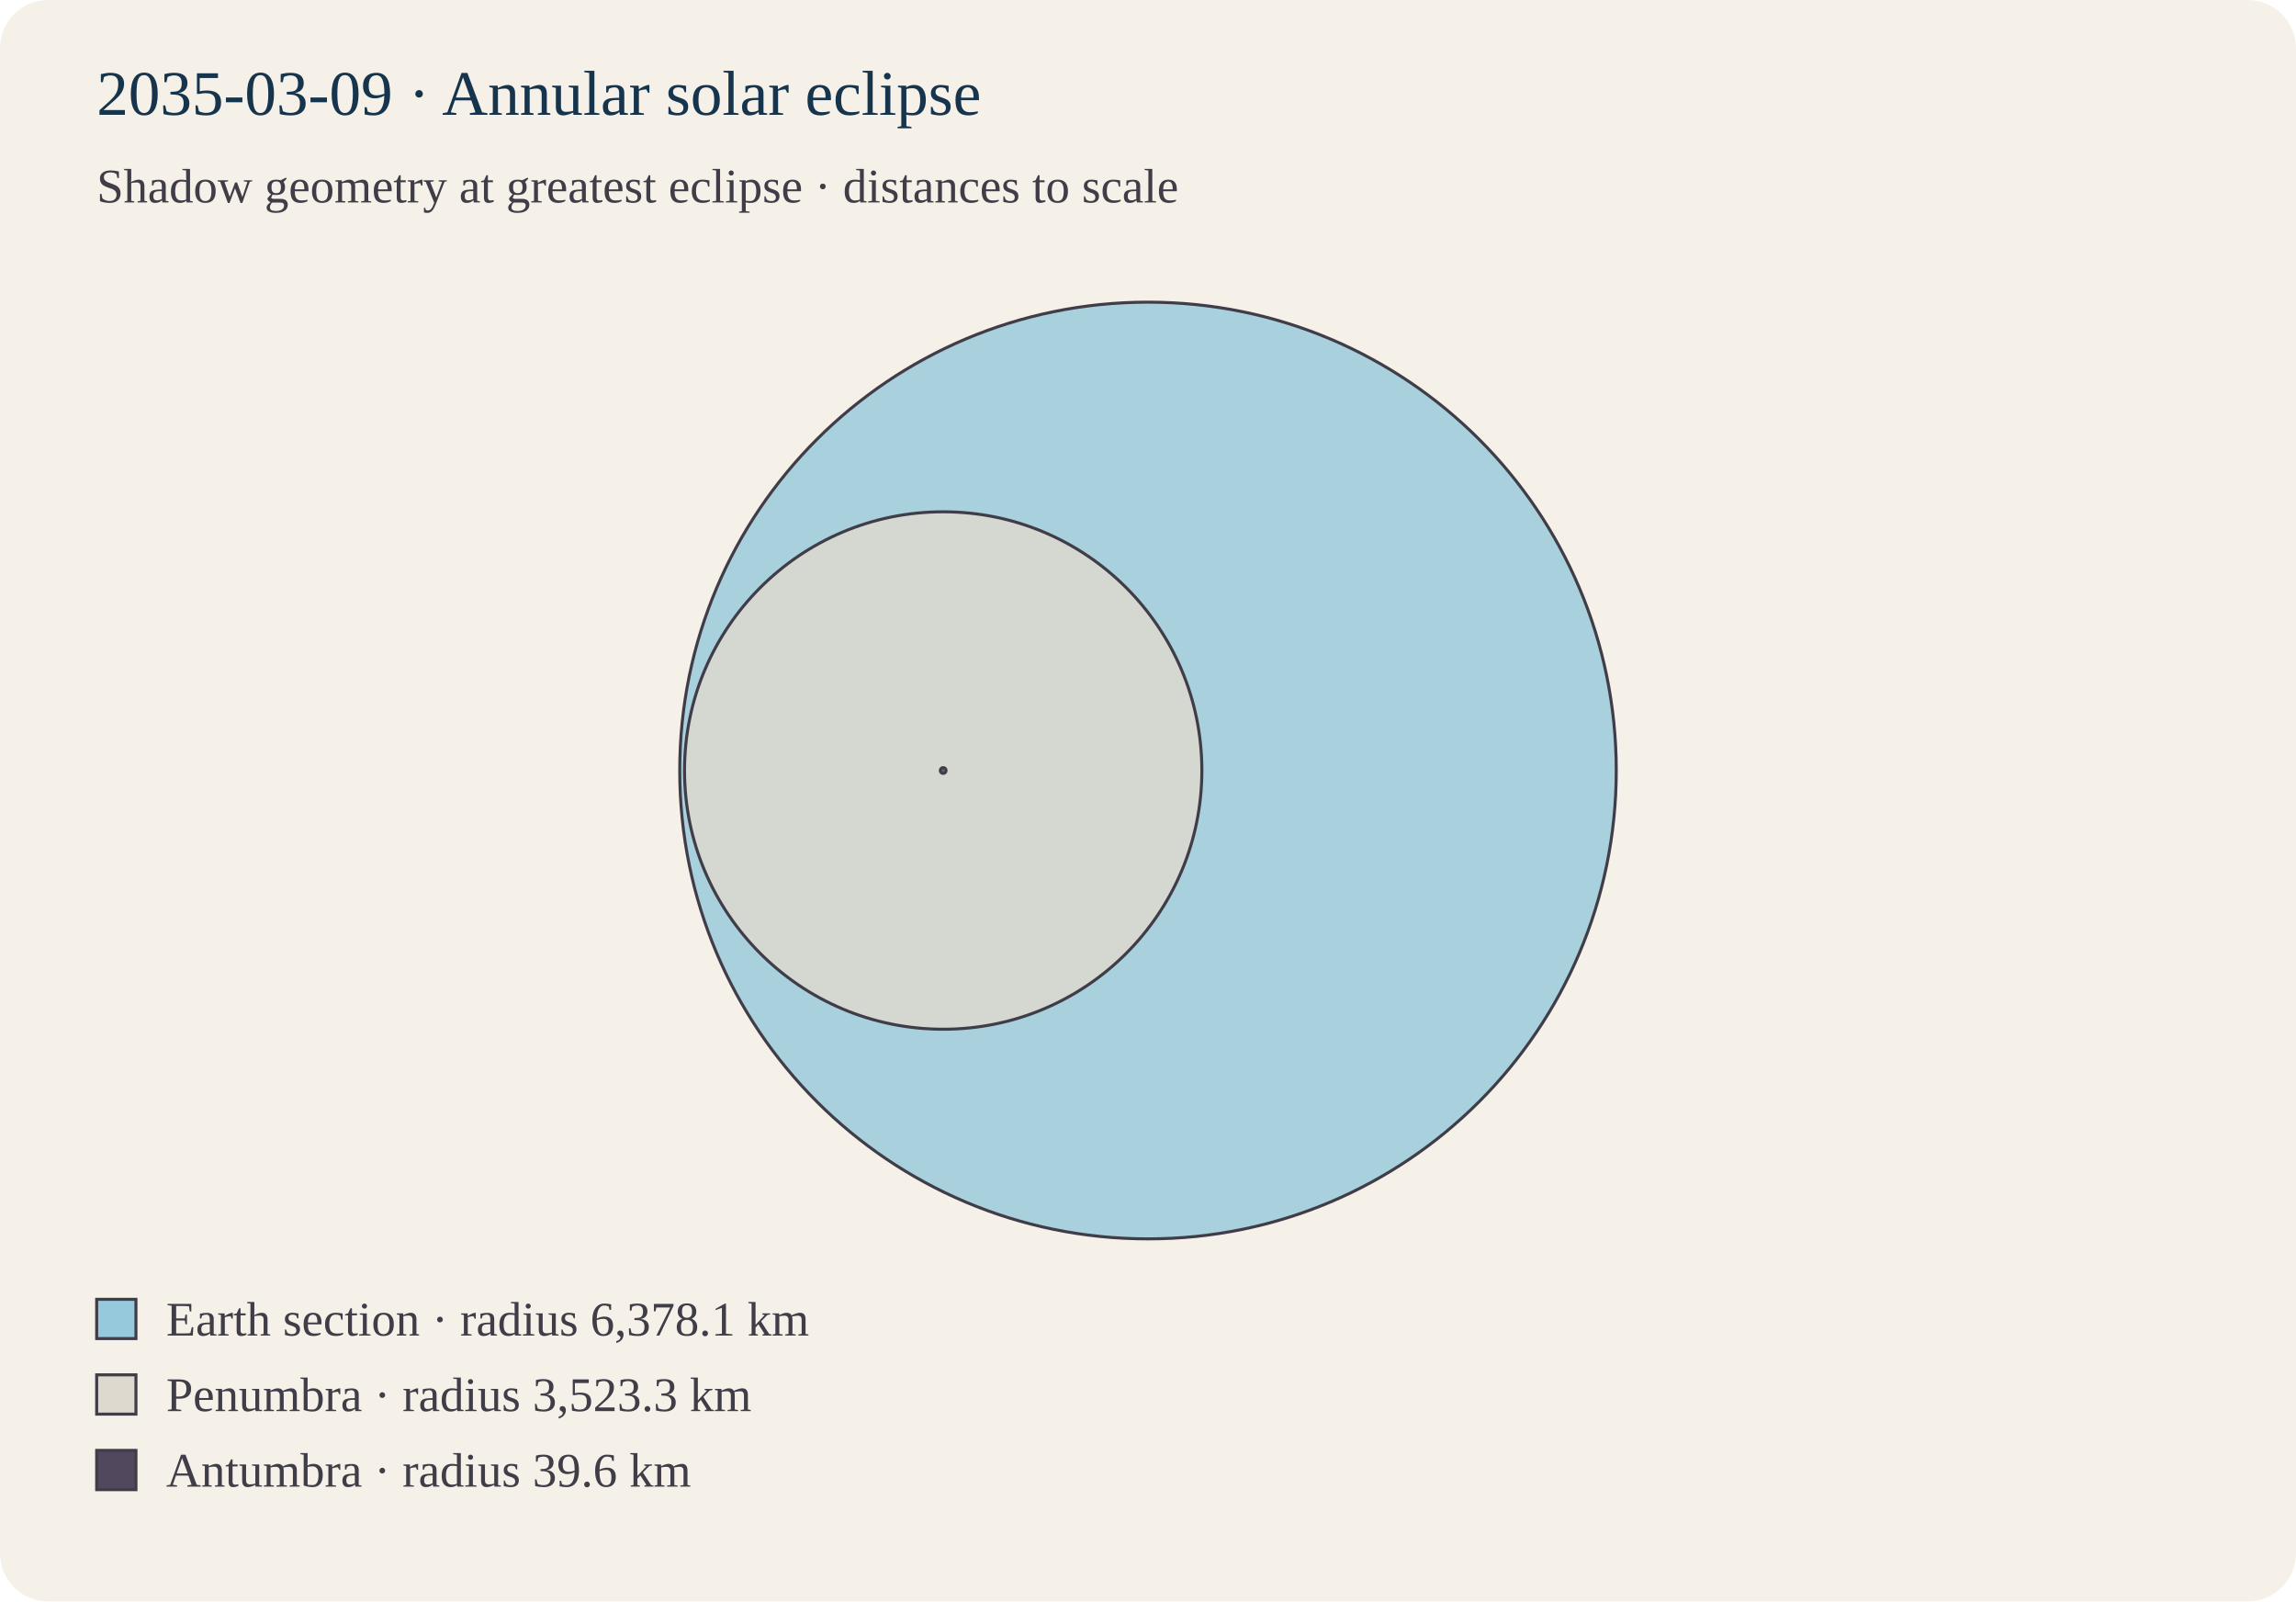
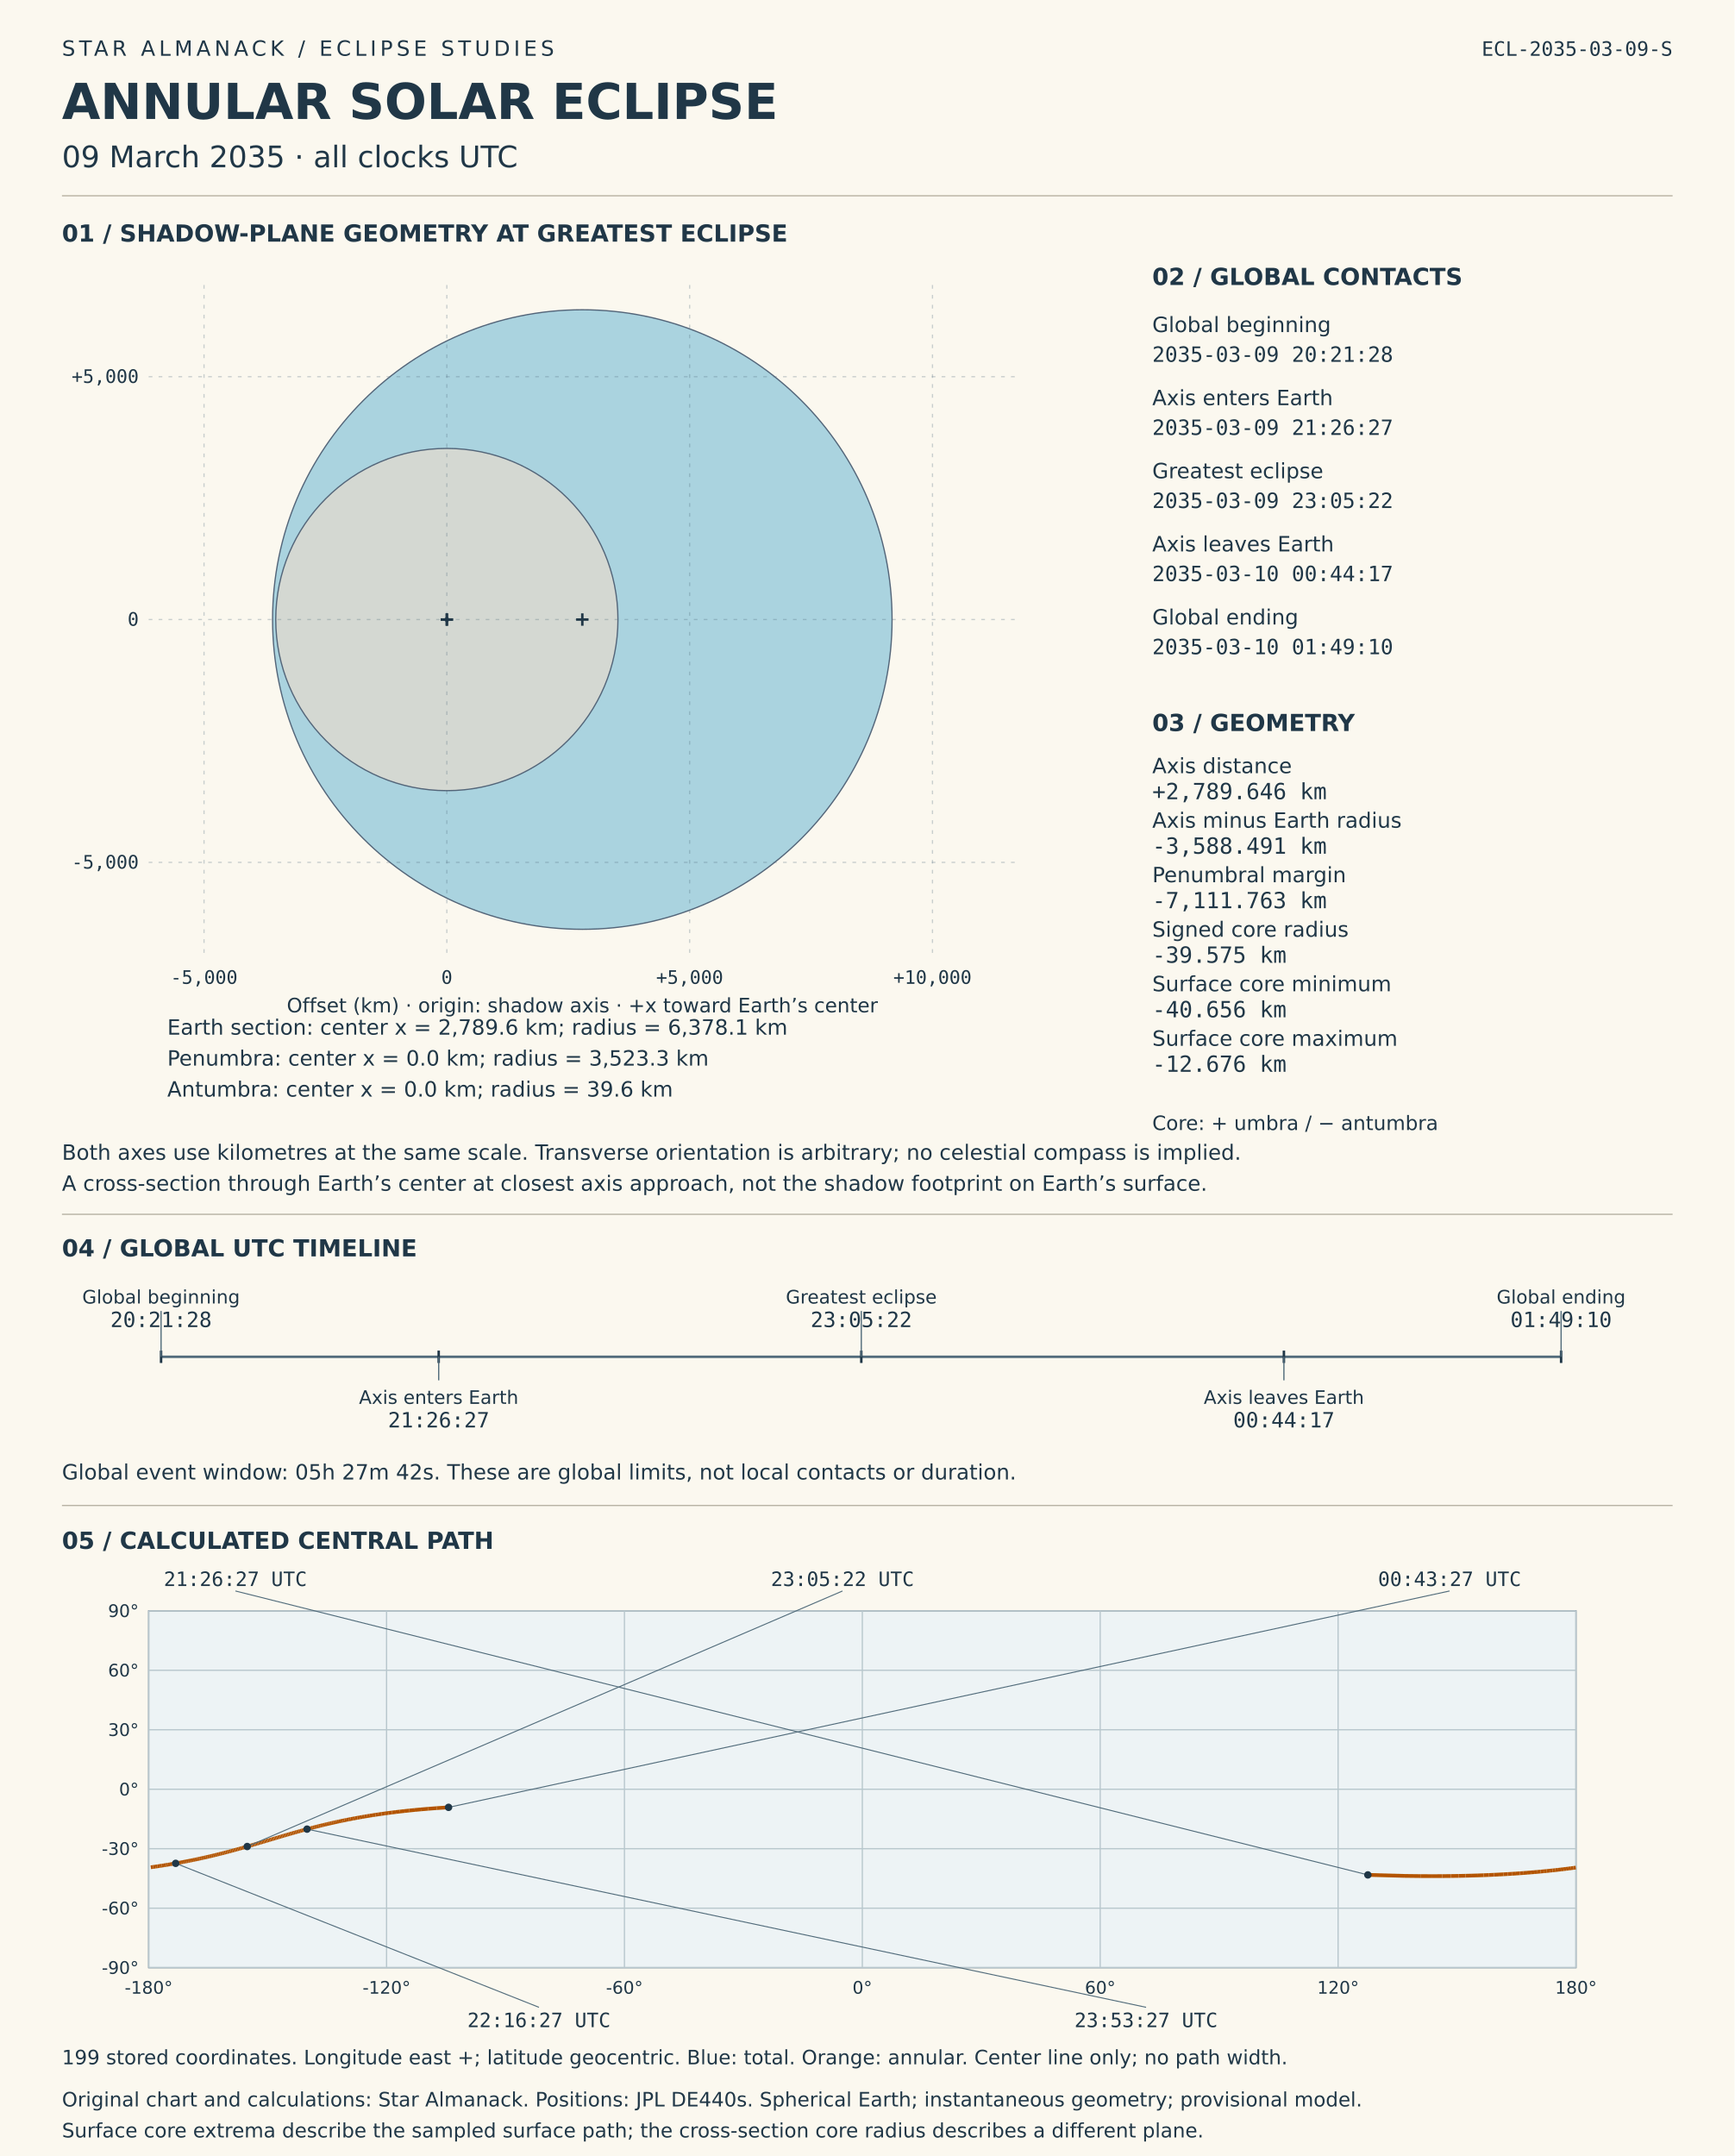
- <svg xmlns="http://www.w3.org/2000/svg" viewBox="0 0 760 530" role="img" aria-labelledby="art-title art-desc">
-   <rect width="760" height="530" rx="16" fill="#f5f1e8" />
-   <text x="32" y="38" font-size="21" fill="#17344d">2035-03-09 · Annular solar eclipse</text>
-   <text x="32" y="67" font-size="16" fill="#403d48">Shadow geometry at greatest eclipse · distances to scale</text>
-   <circle data-label="Earth section" cx="380" cy="255" r="155" fill="#96c9db" fill-opacity="0.8" stroke="#403d48" />
-   <circle data-label="Penumbra" cx="312.207" cy="255" r="85.622" fill="#ded9ce" fill-opacity="0.8" stroke="#403d48" />
-   <circle data-label="Antumbra" cx="312.207" cy="255" r="0.962" fill="#51485d" fill-opacity="0.8" stroke="#403d48" />
-   <rect x="32" y="430" width="13" height="13" fill="#96c9db" stroke="#403d48" />
-   <text x="55" y="442" font-size="16" fill="#403d48">Earth section · radius 6,378.1 km</text>
-   <rect x="32" y="455" width="13" height="13" fill="#ded9ce" stroke="#403d48" />
-   <text x="55" y="467" font-size="16" fill="#403d48">Penumbra · radius 3,523.3 km</text>
-   <rect x="32" y="480" width="13" height="13" fill="#51485d" stroke="#403d48" />
-   <text x="55" y="492" font-size="16" fill="#403d48">Antumbra · radius 39.6 km</text>
+ <svg xmlns="http://www.w3.org/2000/svg" viewBox="0 0 1400 1740" role="img" aria-labelledby="solar-title solar-desc">
+   <rect width="1400" height="1740" fill="#fbf8ef" />
+   <style>text{font-family:DejaVu Sans,sans-serif;fill:#203747}.mono{font-family:DejaVu Sans Mono,monospace;font-variant-numeric:tabular-nums}</style>
+   <text x="50" y="45" font-size="17" letter-spacing="3">STAR ALMANACK  /  ECLIPSE STUDIES</text>
+   <text x="50" y="96" font-size="40" font-weight="bold">ANNULAR SOLAR ECLIPSE</text>
+   <text x="50" y="135" font-size="24">09 March 2035  ·  all clocks UTC</text>
+   <text x="1350" y="45" font-size="16" text-anchor="end" class="mono">ECL-2035-03-09-S</text>
+   <line x1="50" y1="158" x2="1350" y2="158" stroke="#b8b3a4" />
+   <text x="50" y="195" font-size="19" font-weight="bold">01  /  SHADOW-PLANE GEOMETRY AT GREATEST ECLIPSE</text>
+   <circle data-label="Earth section" cx="470" cy="500.0" r="250" fill="#96c9db" fill-opacity=".8" stroke="#536579" />
+   <circle data-label="Penumbra" cx="360.656" cy="500.0" r="138.1" fill="#ded9ce" fill-opacity=".8" stroke="#536579" />
+   <circle data-label="Antumbra" cx="360.656" cy="500.0" r="1.551" fill="#51485d" fill-opacity=".8" stroke="#536579" />
+   <g id="shadow-coordinate-grid">
+     <line x1="164.674" y1="230" x2="164.674" y2="770" stroke="#526c7b" stroke-opacity=".3" stroke-dasharray="3 5" />
+     <text x="164.674" y="794" font-size="15" text-anchor="middle" class="mono">-5,000</text>
+     <line x1="360.656" y1="230" x2="360.656" y2="770" stroke="#526c7b" stroke-opacity=".3" stroke-dasharray="3 5" />
+     <text x="360.656" y="794" font-size="15" text-anchor="middle" class="mono">0</text>
+     <line x1="556.638" y1="230" x2="556.638" y2="770" stroke="#526c7b" stroke-opacity=".3" stroke-dasharray="3 5" />
+     <text x="556.638" y="794" font-size="15" text-anchor="middle" class="mono">+5,000</text>
+     <line x1="752.62" y1="230" x2="752.62" y2="770" stroke="#526c7b" stroke-opacity=".3" stroke-dasharray="3 5" />
+     <text x="752.62" y="794" font-size="15" text-anchor="middle" class="mono">+10,000</text>
+     <line x1="120" y1="695.982" x2="820" y2="695.982" stroke="#526c7b" stroke-opacity=".3" stroke-dasharray="3 5" />
+     <text x="112" y="700.982" font-size="15" text-anchor="end" class="mono">-5,000</text>
+     <line x1="120" y1="500.0" x2="820" y2="500.0" stroke="#526c7b" stroke-opacity=".3" stroke-dasharray="3 5" />
+     <text x="112" y="505.0" font-size="15" text-anchor="end" class="mono">0</text>
+     <line x1="120" y1="304.018" x2="820" y2="304.018" stroke="#526c7b" stroke-opacity=".3" stroke-dasharray="3 5" />
+     <text x="112" y="309.018" font-size="15" text-anchor="end" class="mono">+5,000</text>
+   </g>
+   <line x1="465.0" y1="500.0" x2="475.0" y2="500.0" stroke="#203747" stroke-width="2" />
+   <line x1="470.0" y1="495.0" x2="470.0" y2="505.0" stroke="#203747" stroke-width="2" />
+   <text x="135" y="835" font-size="17">Earth section: center x = 2,789.6 km; radius = 6,378.1 km</text>
+   <line x1="355.656" y1="500.0" x2="365.656" y2="500.0" stroke="#203747" stroke-width="2" />
+   <line x1="360.656" y1="495.0" x2="360.656" y2="505.0" stroke="#203747" stroke-width="2" />
+   <text x="135" y="860" font-size="17">Penumbra: center x = 0.0 km; radius = 3,523.3 km</text>
+   <line x1="355.656" y1="500.0" x2="365.656" y2="500.0" stroke="#203747" stroke-width="2" />
+   <line x1="360.656" y1="495.0" x2="360.656" y2="505.0" stroke="#203747" stroke-width="2" />
+   <text x="135" y="885" font-size="17">Antumbra: center x = 0.0 km; radius = 39.6 km</text>
+   <text x="470" y="817" font-size="16" text-anchor="middle">Offset (km) · origin: shadow axis · +x toward Earth’s center</text>
+   <text x="50" y="936" font-size="17">Both axes use kilometres at the same scale. Transverse orientation is arbitrary; no celestial compass is implied.</text>
+   <text x="50" y="961" font-size="17">A cross-section through Earth’s center at closest axis approach, not the shadow footprint on Earth’s surface.</text>
+   <text x="930" y="230" font-size="19" font-weight="bold">02  /  GLOBAL CONTACTS</text>
+   <text x="930" y="268" font-size="17">Global beginning</text>
+   <text x="930" y="292" font-size="17" class="mono">2035-03-09  20:21:28</text>
+   <text x="930" y="327" font-size="17">Axis enters Earth</text>
+   <text x="930" y="351" font-size="17" class="mono">2035-03-09  21:26:27</text>
+   <text x="930" y="386" font-size="17">Greatest eclipse</text>
+   <text x="930" y="410" font-size="17" class="mono">2035-03-09  23:05:22</text>
+   <text x="930" y="445" font-size="17">Axis leaves Earth</text>
+   <text x="930" y="469" font-size="17" class="mono">2035-03-10  00:44:17</text>
+   <text x="930" y="504" font-size="17">Global ending</text>
+   <text x="930" y="528" font-size="17" class="mono">2035-03-10  01:49:10</text>
+   <text x="930" y="590" font-size="19" font-weight="bold">03  /  GEOMETRY</text>
+   <text x="930" y="624" font-size="17">Axis distance</text>
+   <text x="930" y="645" font-size="18" class="mono">+2,789.646 km</text>
+   <text x="930" y="668" font-size="17">Axis minus Earth radius</text>
+   <text x="930" y="689" font-size="18" class="mono">-3,588.491 km</text>
+   <text x="930" y="712" font-size="17">Penumbral margin</text>
+   <text x="930" y="733" font-size="18" class="mono">-7,111.763 km</text>
+   <text x="930" y="756" font-size="17">Signed core radius</text>
+   <text x="930" y="777" font-size="18" class="mono">-39.575 km</text>
+   <text x="930" y="800" font-size="17">Surface core minimum</text>
+   <text x="930" y="821" font-size="18" class="mono">-40.656 km</text>
+   <text x="930" y="844" font-size="17">Surface core maximum</text>
+   <text x="930" y="865" font-size="18" class="mono">-12.676 km</text>
+   <text x="930" y="912" font-size="16">Core: + umbra / − antumbra</text>
+   <line x1="50" y1="980" x2="1350" y2="980" stroke="#b8b3a4" />
+   <text x="50" y="1014" font-size="19" font-weight="bold">04  /  GLOBAL UTC TIMELINE</text>
+   <line x1="130" y1="1095" x2="1260" y2="1095" stroke="#526c7b" stroke-width="2" />
+   <line x1="130.0" y1="1090" x2="130.0" y2="1100" stroke="#203747" stroke-width="2" />
+   <line x1="130.0" y1="1095" x2="130.0" y2="1058" stroke="#526c7b" />
+   <text x="130.0" y="1052" font-size="15" text-anchor="middle">Global beginning</text>
+   <text x="130.0" y="1071" font-size="17" text-anchor="middle" class="mono">20:21:28</text>
+   <line x1="354.08" y1="1090" x2="354.08" y2="1100" stroke="#203747" stroke-width="2" />
+   <line x1="354.08" y1="1095" x2="354.08" y2="1114" stroke="#526c7b" />
+   <text x="354.08" y="1133" font-size="15" text-anchor="middle">Axis enters Earth</text>
+   <text x="354.08" y="1152" font-size="17" text-anchor="middle" class="mono">21:26:27</text>
+   <line x1="695.172" y1="1090" x2="695.172" y2="1100" stroke="#203747" stroke-width="2" />
+   <line x1="695.172" y1="1095" x2="695.172" y2="1058" stroke="#526c7b" />
+   <text x="695.172" y="1052" font-size="15" text-anchor="middle">Greatest eclipse</text>
+   <text x="695.172" y="1071" font-size="17" text-anchor="middle" class="mono">23:05:22</text>
+   <line x1="1036.264" y1="1090" x2="1036.264" y2="1100" stroke="#203747" stroke-width="2" />
+   <line x1="1036.264" y1="1095" x2="1036.264" y2="1114" stroke="#526c7b" />
+   <text x="1036.264" y="1133" font-size="15" text-anchor="middle">Axis leaves Earth</text>
+   <text x="1036.264" y="1152" font-size="17" text-anchor="middle" class="mono">00:44:17</text>
+   <line x1="1260.0" y1="1090" x2="1260.0" y2="1100" stroke="#203747" stroke-width="2" />
+   <line x1="1260.0" y1="1095" x2="1260.0" y2="1058" stroke="#526c7b" />
+   <text x="1260.0" y="1052" font-size="15" text-anchor="middle">Global ending</text>
+   <text x="1260.0" y="1071" font-size="17" text-anchor="middle" class="mono">01:49:10</text>
+   <text x="50" y="1194" font-size="17">Global event window: 05h 27m 42s. These are global limits, not local contacts or duration.</text>
+   <line x1="50" y1="1215" x2="1350" y2="1215" stroke="#b8b3a4" />
+   <text x="50" y="1250" font-size="19" font-weight="bold">05  /  CALCULATED CENTRAL PATH</text>
+   <g id="timed-central-path">
+     <rect x="120" y="1300" width="1152" height="288" fill="#edf3f5" stroke="#708090" />
+     <line x1="120.0" y1="1300" x2="120.0" y2="1588" stroke="#b8c7cd" />
+     <text x="120.0" y="1609" font-size="14" text-anchor="middle">-180°</text>
+     <line x1="312.0" y1="1300" x2="312.0" y2="1588" stroke="#b8c7cd" />
+     <text x="312.0" y="1609" font-size="14" text-anchor="middle">-120°</text>
+     <line x1="504.0" y1="1300" x2="504.0" y2="1588" stroke="#b8c7cd" />
+     <text x="504.0" y="1609" font-size="14" text-anchor="middle">-60°</text>
+     <line x1="696.0" y1="1300" x2="696.0" y2="1588" stroke="#b8c7cd" />
+     <text x="696.0" y="1609" font-size="14" text-anchor="middle">0°</text>
+     <line x1="888.0" y1="1300" x2="888.0" y2="1588" stroke="#b8c7cd" />
+     <text x="888.0" y="1609" font-size="14" text-anchor="middle">60°</text>
+     <line x1="1080.0" y1="1300" x2="1080.0" y2="1588" stroke="#b8c7cd" />
+     <text x="1080.0" y="1609" font-size="14" text-anchor="middle">120°</text>
+     <line x1="1272.0" y1="1300" x2="1272.0" y2="1588" stroke="#b8c7cd" />
+     <text x="1272.0" y="1609" font-size="14" text-anchor="middle">180°</text>
+     <line x1="120" y1="1588.0" x2="1272" y2="1588.0" stroke="#b8c7cd" />
+     <text x="112" y="1593.0" font-size="14" text-anchor="end">-90°</text>
+     <line x1="120" y1="1540.0" x2="1272" y2="1540.0" stroke="#b8c7cd" />
+     <text x="112" y="1545.0" font-size="14" text-anchor="end">-60°</text>
+     <line x1="120" y1="1492.0" x2="1272" y2="1492.0" stroke="#b8c7cd" />
+     <text x="112" y="1497.0" font-size="14" text-anchor="end">-30°</text>
+     <line x1="120" y1="1444.0" x2="1272" y2="1444.0" stroke="#b8c7cd" />
+     <text x="112" y="1449.0" font-size="14" text-anchor="end">0°</text>
+     <line x1="120" y1="1396.0" x2="1272" y2="1396.0" stroke="#b8c7cd" />
+     <text x="112" y="1401.0" font-size="14" text-anchor="end">30°</text>
+     <line x1="120" y1="1348.0" x2="1272" y2="1348.0" stroke="#b8c7cd" />
+     <text x="112" y="1353.0" font-size="14" text-anchor="end">60°</text>
+     <line x1="120" y1="1300.0" x2="1272" y2="1300.0" stroke="#b8c7cd" />
+     <text x="112" y="1305.0" font-size="14" text-anchor="end">90°</text>
+     <line x1="1104.028" y1="1513.143" x2="1133.772" y2="1513.943" stroke="#b35400" stroke-width="3" />
+     <line x1="1133.772" y1="1513.943" x2="1146.448" y2="1514.096" stroke="#b35400" stroke-width="3" />
+     <line x1="1146.448" y1="1514.096" x2="1156.035" y2="1514.131" stroke="#b35400" stroke-width="3" />
+     <line x1="1156.035" y1="1514.131" x2="1164.016" y2="1514.104" stroke="#b35400" stroke-width="3" />
+     <line x1="1164.016" y1="1514.104" x2="1170.968" y2="1514.037" stroke="#b35400" stroke-width="3" />
+     <line x1="1170.968" y1="1514.037" x2="1177.185" y2="1513.942" stroke="#b35400" stroke-width="3" />
+     <line x1="1177.185" y1="1513.942" x2="1182.845" y2="1513.825" stroke="#b35400" stroke-width="3" />
+     <line x1="1182.845" y1="1513.825" x2="1188.062" y2="1513.69" stroke="#b35400" stroke-width="3" />
+     <line x1="1188.062" y1="1513.69" x2="1192.916" y2="1513.542" stroke="#b35400" stroke-width="3" />
+     <line x1="1192.916" y1="1513.542" x2="1197.465" y2="1513.381" stroke="#b35400" stroke-width="3" />
+     <line x1="1197.465" y1="1513.381" x2="1201.753" y2="1513.211" stroke="#b35400" stroke-width="3" />
+     <line x1="1201.753" y1="1513.211" x2="1205.816" y2="1513.032" stroke="#b35400" stroke-width="3" />
+     <line x1="1205.816" y1="1513.032" x2="1209.679" y2="1512.845" stroke="#b35400" stroke-width="3" />
+     <line x1="1209.679" y1="1512.845" x2="1213.365" y2="1512.651" stroke="#b35400" stroke-width="3" />
+     <line x1="1213.365" y1="1512.651" x2="1216.893" y2="1512.452" stroke="#b35400" stroke-width="3" />
+     <line x1="1216.893" y1="1512.452" x2="1220.278" y2="1512.247" stroke="#b35400" stroke-width="3" />
+     <line x1="1220.278" y1="1512.247" x2="1223.533" y2="1512.037" stroke="#b35400" stroke-width="3" />
+     <line x1="1223.533" y1="1512.037" x2="1226.669" y2="1511.823" stroke="#b35400" stroke-width="3" />
+     <line x1="1226.669" y1="1511.823" x2="1229.695" y2="1511.604" stroke="#b35400" stroke-width="3" />
+     <line x1="1229.695" y1="1511.604" x2="1232.621" y2="1511.382" stroke="#b35400" stroke-width="3" />
+     <line x1="1232.621" y1="1511.382" x2="1235.453" y2="1511.157" stroke="#b35400" stroke-width="3" />
+     <line x1="1235.453" y1="1511.157" x2="1238.199" y2="1510.928" stroke="#b35400" stroke-width="3" />
+     <line x1="1238.199" y1="1510.928" x2="1240.863" y2="1510.697" stroke="#b35400" stroke-width="3" />
+     <line x1="1240.863" y1="1510.697" x2="1243.452" y2="1510.463" stroke="#b35400" stroke-width="3" />
+     <line x1="1243.452" y1="1510.463" x2="1245.969" y2="1510.226" stroke="#b35400" stroke-width="3" />
+     <line x1="1245.969" y1="1510.226" x2="1248.419" y2="1509.987" stroke="#b35400" stroke-width="3" />
+     <line x1="1248.419" y1="1509.987" x2="1250.806" y2="1509.746" stroke="#b35400" stroke-width="3" />
+     <line x1="1250.806" y1="1509.746" x2="1253.133" y2="1509.503" stroke="#b35400" stroke-width="3" />
+     <line x1="1253.133" y1="1509.503" x2="1255.404" y2="1509.257" stroke="#b35400" stroke-width="3" />
+     <line x1="1255.404" y1="1509.257" x2="1257.622" y2="1509.011" stroke="#b35400" stroke-width="3" />
+     <line x1="1257.622" y1="1509.011" x2="1259.788" y2="1508.762" stroke="#b35400" stroke-width="3" />
+     <line x1="1259.788" y1="1508.762" x2="1261.907" y2="1508.512" stroke="#b35400" stroke-width="3" />
+     <line x1="1261.907" y1="1508.512" x2="1263.979" y2="1508.26" stroke="#b35400" stroke-width="3" />
+     <line x1="1263.979" y1="1508.26" x2="1266.008" y2="1508.007" stroke="#b35400" stroke-width="3" />
+     <line x1="1266.008" y1="1508.007" x2="1267.994" y2="1507.752" stroke="#b35400" stroke-width="3" />
+     <line x1="1267.994" y1="1507.752" x2="1269.941" y2="1507.497" stroke="#b35400" stroke-width="3" />
+     <line x1="1269.941" y1="1507.497" x2="1271.849" y2="1507.24" stroke="#b35400" stroke-width="3" />
+     <line x1="121.72" y1="1506.982" x2="123.557" y2="1506.722" stroke="#b35400" stroke-width="3" />
+     <line x1="123.557" y1="1506.722" x2="125.359" y2="1506.462" stroke="#b35400" stroke-width="3" />
+     <line x1="125.359" y1="1506.462" x2="127.13" y2="1506.201" stroke="#b35400" stroke-width="3" />
+     <line x1="127.13" y1="1506.201" x2="128.869" y2="1505.939" stroke="#b35400" stroke-width="3" />
+     <line x1="128.869" y1="1505.939" x2="130.578" y2="1505.676" stroke="#b35400" stroke-width="3" />
+     <line x1="130.578" y1="1505.676" x2="132.259" y2="1505.412" stroke="#b35400" stroke-width="3" />
+     <line x1="132.259" y1="1505.412" x2="133.912" y2="1505.148" stroke="#b35400" stroke-width="3" />
+     <line x1="133.912" y1="1505.148" x2="135.538" y2="1504.882" stroke="#b35400" stroke-width="3" />
+     <line x1="135.538" y1="1504.882" x2="137.138" y2="1504.616" stroke="#b35400" stroke-width="3" />
+     <line x1="137.138" y1="1504.616" x2="138.714" y2="1504.349" stroke="#b35400" stroke-width="3" />
+     <line x1="138.714" y1="1504.349" x2="140.266" y2="1504.082" stroke="#b35400" stroke-width="3" />
+     <line x1="140.266" y1="1504.082" x2="141.794" y2="1503.814" stroke="#b35400" stroke-width="3" />
+     <line x1="141.794" y1="1503.814" x2="143.301" y2="1503.545" stroke="#b35400" stroke-width="3" />
+     <line x1="143.301" y1="1503.545" x2="144.786" y2="1503.276" stroke="#b35400" stroke-width="3" />
+     <line x1="144.786" y1="1503.276" x2="146.25" y2="1503.006" stroke="#b35400" stroke-width="3" />
+     <line x1="146.25" y1="1503.006" x2="147.694" y2="1502.736" stroke="#b35400" stroke-width="3" />
+     <line x1="147.694" y1="1502.736" x2="149.118" y2="1502.465" stroke="#b35400" stroke-width="3" />
+     <line x1="149.118" y1="1502.465" x2="150.524" y2="1502.193" stroke="#b35400" stroke-width="3" />
+     <line x1="150.524" y1="1502.193" x2="151.912" y2="1501.921" stroke="#b35400" stroke-width="3" />
+     <line x1="151.912" y1="1501.921" x2="153.282" y2="1501.649" stroke="#b35400" stroke-width="3" />
+     <line x1="153.282" y1="1501.649" x2="154.635" y2="1501.376" stroke="#b35400" stroke-width="3" />
+     <line x1="154.635" y1="1501.376" x2="155.972" y2="1501.103" stroke="#b35400" stroke-width="3" />
+     <line x1="155.972" y1="1501.103" x2="157.293" y2="1500.829" stroke="#b35400" stroke-width="3" />
+     <line x1="157.293" y1="1500.829" x2="158.598" y2="1500.555" stroke="#b35400" stroke-width="3" />
+     <line x1="158.598" y1="1500.555" x2="159.889" y2="1500.28" stroke="#b35400" stroke-width="3" />
+     <line x1="159.889" y1="1500.28" x2="161.165" y2="1500.006" stroke="#b35400" stroke-width="3" />
+     <line x1="161.165" y1="1500.006" x2="162.427" y2="1499.73" stroke="#b35400" stroke-width="3" />
+     <line x1="162.427" y1="1499.73" x2="163.676" y2="1499.455" stroke="#b35400" stroke-width="3" />
+     <line x1="163.676" y1="1499.455" x2="164.911" y2="1499.179" stroke="#b35400" stroke-width="3" />
+     <line x1="164.911" y1="1499.179" x2="166.134" y2="1498.902" stroke="#b35400" stroke-width="3" />
+     <line x1="166.134" y1="1498.902" x2="167.345" y2="1498.626" stroke="#b35400" stroke-width="3" />
+     <line x1="167.345" y1="1498.626" x2="168.543" y2="1498.349" stroke="#b35400" stroke-width="3" />
+     <line x1="168.543" y1="1498.349" x2="169.731" y2="1498.072" stroke="#b35400" stroke-width="3" />
+     <line x1="169.731" y1="1498.072" x2="170.907" y2="1497.794" stroke="#b35400" stroke-width="3" />
+     <line x1="170.907" y1="1497.794" x2="172.072" y2="1497.516" stroke="#b35400" stroke-width="3" />
+     <line x1="172.072" y1="1497.516" x2="173.227" y2="1497.238" stroke="#b35400" stroke-width="3" />
+     <line x1="173.227" y1="1497.238" x2="174.372" y2="1496.96" stroke="#b35400" stroke-width="3" />
+     <line x1="174.372" y1="1496.96" x2="175.508" y2="1496.681" stroke="#b35400" stroke-width="3" />
+     <line x1="175.508" y1="1496.681" x2="176.634" y2="1496.402" stroke="#b35400" stroke-width="3" />
+     <line x1="176.634" y1="1496.402" x2="177.751" y2="1496.123" stroke="#b35400" stroke-width="3" />
+     <line x1="177.751" y1="1496.123" x2="178.859" y2="1495.844" stroke="#b35400" stroke-width="3" />
+     <line x1="178.859" y1="1495.844" x2="179.959" y2="1495.564" stroke="#b35400" stroke-width="3" />
+     <line x1="179.959" y1="1495.564" x2="181.05" y2="1495.284" stroke="#b35400" stroke-width="3" />
+     <line x1="181.05" y1="1495.284" x2="182.134" y2="1495.004" stroke="#b35400" stroke-width="3" />
+     <line x1="182.134" y1="1495.004" x2="183.21" y2="1494.723" stroke="#b35400" stroke-width="3" />
+     <line x1="183.21" y1="1494.723" x2="184.279" y2="1494.443" stroke="#b35400" stroke-width="3" />
+     <line x1="184.279" y1="1494.443" x2="185.341" y2="1494.162" stroke="#b35400" stroke-width="3" />
+     <line x1="185.341" y1="1494.162" x2="186.397" y2="1493.881" stroke="#b35400" stroke-width="3" />
+     <line x1="186.397" y1="1493.881" x2="187.445" y2="1493.599" stroke="#b35400" stroke-width="3" />
+     <line x1="187.445" y1="1493.599" x2="188.488" y2="1493.318" stroke="#b35400" stroke-width="3" />
+     <line x1="188.488" y1="1493.318" x2="189.525" y2="1493.036" stroke="#b35400" stroke-width="3" />
+     <line x1="189.525" y1="1493.036" x2="190.556" y2="1492.754" stroke="#b35400" stroke-width="3" />
+     <line x1="190.556" y1="1492.754" x2="191.582" y2="1492.471" stroke="#b35400" stroke-width="3" />
+     <line x1="191.582" y1="1492.471" x2="192.602" y2="1492.189" stroke="#b35400" stroke-width="3" />
+     <line x1="192.602" y1="1492.189" x2="193.618" y2="1491.906" stroke="#b35400" stroke-width="3" />
+     <line x1="193.618" y1="1491.906" x2="194.629" y2="1491.623" stroke="#b35400" stroke-width="3" />
+     <line x1="194.629" y1="1491.623" x2="195.636" y2="1491.34" stroke="#b35400" stroke-width="3" />
+     <line x1="195.636" y1="1491.34" x2="196.638" y2="1491.056" stroke="#b35400" stroke-width="3" />
+     <line x1="196.638" y1="1491.056" x2="197.637" y2="1490.772" stroke="#b35400" stroke-width="3" />
+     <line x1="197.637" y1="1490.772" x2="198.632" y2="1490.488" stroke="#b35400" stroke-width="3" />
+     <line x1="198.632" y1="1490.488" x2="199.54" y2="1490.228" stroke="#b35400" stroke-width="3" />
+     <line x1="199.54" y1="1490.228" x2="199.623" y2="1490.204" stroke="#b35400" stroke-width="3" />
+     <line x1="199.623" y1="1490.204" x2="200.611" y2="1489.92" stroke="#b35400" stroke-width="3" />
+     <line x1="200.611" y1="1489.92" x2="201.596" y2="1489.635" stroke="#b35400" stroke-width="3" />
+     <line x1="201.596" y1="1489.635" x2="202.578" y2="1489.35" stroke="#b35400" stroke-width="3" />
+     <line x1="202.578" y1="1489.35" x2="203.558" y2="1489.065" stroke="#b35400" stroke-width="3" />
+     <line x1="203.558" y1="1489.065" x2="204.535" y2="1488.78" stroke="#b35400" stroke-width="3" />
+     <line x1="204.535" y1="1488.78" x2="205.511" y2="1488.494" stroke="#b35400" stroke-width="3" />
+     <line x1="205.511" y1="1488.494" x2="206.484" y2="1488.208" stroke="#b35400" stroke-width="3" />
+     <line x1="206.484" y1="1488.208" x2="207.456" y2="1487.922" stroke="#b35400" stroke-width="3" />
+     <line x1="207.456" y1="1487.922" x2="208.426" y2="1487.636" stroke="#b35400" stroke-width="3" />
+     <line x1="208.426" y1="1487.636" x2="209.396" y2="1487.349" stroke="#b35400" stroke-width="3" />
+     <line x1="209.396" y1="1487.349" x2="210.364" y2="1487.062" stroke="#b35400" stroke-width="3" />
+     <line x1="210.364" y1="1487.062" x2="211.331" y2="1486.775" stroke="#b35400" stroke-width="3" />
+     <line x1="211.331" y1="1486.775" x2="212.298" y2="1486.488" stroke="#b35400" stroke-width="3" />
+     <line x1="212.298" y1="1486.488" x2="213.265" y2="1486.2" stroke="#b35400" stroke-width="3" />
+     <line x1="213.265" y1="1486.2" x2="214.232" y2="1485.912" stroke="#b35400" stroke-width="3" />
+     <line x1="214.232" y1="1485.912" x2="215.199" y2="1485.624" stroke="#b35400" stroke-width="3" />
+     <line x1="215.199" y1="1485.624" x2="216.166" y2="1485.336" stroke="#b35400" stroke-width="3" />
+     <line x1="216.166" y1="1485.336" x2="217.134" y2="1485.047" stroke="#b35400" stroke-width="3" />
+     <line x1="217.134" y1="1485.047" x2="218.103" y2="1484.758" stroke="#b35400" stroke-width="3" />
+     <line x1="218.103" y1="1484.758" x2="219.073" y2="1484.468" stroke="#b35400" stroke-width="3" />
+     <line x1="219.073" y1="1484.468" x2="220.044" y2="1484.179" stroke="#b35400" stroke-width="3" />
+     <line x1="220.044" y1="1484.179" x2="221.018" y2="1483.889" stroke="#b35400" stroke-width="3" />
+     <line x1="221.018" y1="1483.889" x2="221.993" y2="1483.598" stroke="#b35400" stroke-width="3" />
+     <line x1="221.993" y1="1483.598" x2="222.97" y2="1483.308" stroke="#b35400" stroke-width="3" />
+     <line x1="222.97" y1="1483.308" x2="223.949" y2="1483.017" stroke="#b35400" stroke-width="3" />
+     <line x1="223.949" y1="1483.017" x2="224.931" y2="1482.725" stroke="#b35400" stroke-width="3" />
+     <line x1="224.931" y1="1482.725" x2="225.917" y2="1482.434" stroke="#b35400" stroke-width="3" />
+     <line x1="225.917" y1="1482.434" x2="226.905" y2="1482.142" stroke="#b35400" stroke-width="3" />
+     <line x1="226.905" y1="1482.142" x2="227.897" y2="1481.849" stroke="#b35400" stroke-width="3" />
+     <line x1="227.897" y1="1481.849" x2="228.892" y2="1481.556" stroke="#b35400" stroke-width="3" />
+     <line x1="228.892" y1="1481.556" x2="229.892" y2="1481.263" stroke="#b35400" stroke-width="3" />
+     <line x1="229.892" y1="1481.263" x2="230.896" y2="1480.97" stroke="#b35400" stroke-width="3" />
+     <line x1="230.896" y1="1480.97" x2="231.905" y2="1480.676" stroke="#b35400" stroke-width="3" />
+     <line x1="231.905" y1="1480.676" x2="232.919" y2="1480.381" stroke="#b35400" stroke-width="3" />
+     <line x1="232.919" y1="1480.381" x2="233.938" y2="1480.087" stroke="#b35400" stroke-width="3" />
+     <line x1="233.938" y1="1480.087" x2="234.962" y2="1479.791" stroke="#b35400" stroke-width="3" />
+     <line x1="234.962" y1="1479.791" x2="235.993" y2="1479.496" stroke="#b35400" stroke-width="3" />
+     <line x1="235.993" y1="1479.496" x2="237.03" y2="1479.2" stroke="#b35400" stroke-width="3" />
+     <line x1="237.03" y1="1479.2" x2="238.073" y2="1478.903" stroke="#b35400" stroke-width="3" />
+     <line x1="238.073" y1="1478.903" x2="239.124" y2="1478.606" stroke="#b35400" stroke-width="3" />
+     <line x1="239.124" y1="1478.606" x2="240.182" y2="1478.308" stroke="#b35400" stroke-width="3" />
+     <line x1="240.182" y1="1478.308" x2="241.247" y2="1478.01" stroke="#b35400" stroke-width="3" />
+     <line x1="241.247" y1="1478.01" x2="242.321" y2="1477.712" stroke="#b35400" stroke-width="3" />
+     <line x1="242.321" y1="1477.712" x2="243.404" y2="1477.412" stroke="#b35400" stroke-width="3" />
+     <line x1="243.404" y1="1477.412" x2="244.496" y2="1477.113" stroke="#b35400" stroke-width="3" />
+     <line x1="244.496" y1="1477.113" x2="245.597" y2="1476.812" stroke="#b35400" stroke-width="3" />
+     <line x1="245.597" y1="1476.812" x2="246.708" y2="1476.511" stroke="#b35400" stroke-width="3" />
+     <line x1="246.708" y1="1476.511" x2="247.83" y2="1476.21" stroke="#b35400" stroke-width="3" />
+     <line x1="247.83" y1="1476.21" x2="248.963" y2="1475.908" stroke="#b35400" stroke-width="3" />
+     <line x1="248.963" y1="1475.908" x2="250.107" y2="1475.605" stroke="#b35400" stroke-width="3" />
+     <line x1="250.107" y1="1475.605" x2="251.263" y2="1475.302" stroke="#b35400" stroke-width="3" />
+     <line x1="251.263" y1="1475.302" x2="252.432" y2="1474.997" stroke="#b35400" stroke-width="3" />
+     <line x1="252.432" y1="1474.997" x2="253.615" y2="1474.693" stroke="#b35400" stroke-width="3" />
+     <line x1="253.615" y1="1474.693" x2="254.811" y2="1474.387" stroke="#b35400" stroke-width="3" />
+     <line x1="254.811" y1="1474.387" x2="256.022" y2="1474.08" stroke="#b35400" stroke-width="3" />
+     <line x1="256.022" y1="1474.08" x2="257.248" y2="1473.773" stroke="#b35400" stroke-width="3" />
+     <line x1="257.248" y1="1473.773" x2="258.49" y2="1473.465" stroke="#b35400" stroke-width="3" />
+     <line x1="258.49" y1="1473.465" x2="259.749" y2="1473.156" stroke="#b35400" stroke-width="3" />
+     <line x1="259.749" y1="1473.156" x2="261.026" y2="1472.847" stroke="#b35400" stroke-width="3" />
+     <line x1="261.026" y1="1472.847" x2="262.322" y2="1472.536" stroke="#b35400" stroke-width="3" />
+     <line x1="262.322" y1="1472.536" x2="263.637" y2="1472.224" stroke="#b35400" stroke-width="3" />
+     <line x1="263.637" y1="1472.224" x2="264.972" y2="1471.911" stroke="#b35400" stroke-width="3" />
+     <line x1="264.972" y1="1471.911" x2="266.329" y2="1471.598" stroke="#b35400" stroke-width="3" />
+     <line x1="266.329" y1="1471.598" x2="267.709" y2="1471.283" stroke="#b35400" stroke-width="3" />
+     <line x1="267.709" y1="1471.283" x2="269.113" y2="1470.967" stroke="#b35400" stroke-width="3" />
+     <line x1="269.113" y1="1470.967" x2="270.542" y2="1470.65" stroke="#b35400" stroke-width="3" />
+     <line x1="270.542" y1="1470.65" x2="271.998" y2="1470.331" stroke="#b35400" stroke-width="3" />
+     <line x1="271.998" y1="1470.331" x2="273.482" y2="1470.012" stroke="#b35400" stroke-width="3" />
+     <line x1="273.482" y1="1470.012" x2="274.995" y2="1469.691" stroke="#b35400" stroke-width="3" />
+     <line x1="274.995" y1="1469.691" x2="276.54" y2="1469.368" stroke="#b35400" stroke-width="3" />
+     <line x1="276.54" y1="1469.368" x2="278.119" y2="1469.044" stroke="#b35400" stroke-width="3" />
+     <line x1="278.119" y1="1469.044" x2="279.733" y2="1468.718" stroke="#b35400" stroke-width="3" />
+     <line x1="279.733" y1="1468.718" x2="281.385" y2="1468.391" stroke="#b35400" stroke-width="3" />
+     <line x1="281.385" y1="1468.391" x2="283.078" y2="1468.062" stroke="#b35400" stroke-width="3" />
+     <line x1="283.078" y1="1468.062" x2="284.813" y2="1467.731" stroke="#b35400" stroke-width="3" />
+     <line x1="284.813" y1="1467.731" x2="286.595" y2="1467.398" stroke="#b35400" stroke-width="3" />
+     <line x1="286.595" y1="1467.398" x2="288.426" y2="1467.062" stroke="#b35400" stroke-width="3" />
+     <line x1="288.426" y1="1467.062" x2="290.31" y2="1466.725" stroke="#b35400" stroke-width="3" />
+     <line x1="290.31" y1="1466.725" x2="292.251" y2="1466.385" stroke="#b35400" stroke-width="3" />
+     <line x1="292.251" y1="1466.385" x2="294.255" y2="1466.042" stroke="#b35400" stroke-width="3" />
+     <line x1="294.255" y1="1466.042" x2="296.327" y2="1465.697" stroke="#b35400" stroke-width="3" />
+     <line x1="296.327" y1="1465.697" x2="298.472" y2="1465.348" stroke="#b35400" stroke-width="3" />
+     <line x1="298.472" y1="1465.348" x2="300.698" y2="1464.996" stroke="#b35400" stroke-width="3" />
+     <line x1="300.698" y1="1464.996" x2="303.013" y2="1464.641" stroke="#b35400" stroke-width="3" />
+     <line x1="303.013" y1="1464.641" x2="305.427" y2="1464.281" stroke="#b35400" stroke-width="3" />
+     <line x1="305.427" y1="1464.281" x2="307.95" y2="1463.917" stroke="#b35400" stroke-width="3" />
+     <line x1="307.95" y1="1463.917" x2="310.598" y2="1463.548" stroke="#b35400" stroke-width="3" />
+     <line x1="310.598" y1="1463.548" x2="313.385" y2="1463.173" stroke="#b35400" stroke-width="3" />
+     <line x1="313.385" y1="1463.173" x2="316.334" y2="1462.792" stroke="#b35400" stroke-width="3" />
+     <line x1="316.334" y1="1462.792" x2="319.469" y2="1462.403" stroke="#b35400" stroke-width="3" />
+     <line x1="319.469" y1="1462.403" x2="322.825" y2="1462.006" stroke="#b35400" stroke-width="3" />
+     <line x1="322.825" y1="1462.006" x2="326.446" y2="1461.598" stroke="#b35400" stroke-width="3" />
+     <line x1="326.446" y1="1461.598" x2="330.394" y2="1461.177" stroke="#b35400" stroke-width="3" />
+     <line x1="330.394" y1="1461.177" x2="334.759" y2="1460.74" stroke="#b35400" stroke-width="3" />
+     <line x1="334.759" y1="1460.74" x2="339.682" y2="1460.282" stroke="#b35400" stroke-width="3" />
+     <line x1="339.682" y1="1460.282" x2="345.402" y2="1459.794" stroke="#b35400" stroke-width="3" />
+     <line x1="345.402" y1="1459.794" x2="352.405" y2="1459.257" stroke="#b35400" stroke-width="3" />
+     <line x1="352.405" y1="1459.257" x2="362.046" y2="1458.62" stroke="#b35400" stroke-width="3" />
+     <line x1="1104.028" y1="1513.143" x2="190" y2="1284" stroke="#526c7b" stroke-width=".8" />
+     <circle data-utc="2035-03-09T21:26:27Z" cx="1104.028" cy="1513.143" r="3" fill="#203747" />
+     <text x="190" y="1280" font-size="16" text-anchor="middle" class="mono">21:26:27 UTC</text>
+     <line x1="141.794" y1="1503.814" x2="435" y2="1620" stroke="#526c7b" stroke-width=".8" />
+     <circle data-utc="2035-03-09T22:16:27Z" cx="141.794" cy="1503.814" r="3" fill="#203747" />
+     <text x="435" y="1636" font-size="16" text-anchor="middle" class="mono">22:16:27 UTC</text>
+     <line x1="199.54" y1="1490.228" x2="680" y2="1284" stroke="#526c7b" stroke-width=".8" />
+     <circle data-utc="2035-03-09T23:05:22Z" cx="199.54" cy="1490.228" r="3" fill="#203747" />
+     <text x="680" y="1280" font-size="16" text-anchor="middle" class="mono">23:05:22 UTC</text>
+     <line x1="247.83" y1="1476.21" x2="925" y2="1620" stroke="#526c7b" stroke-width=".8" />
+     <circle data-utc="2035-03-09T23:53:27Z" cx="247.83" cy="1476.21" r="3" fill="#203747" />
+     <text x="925" y="1636" font-size="16" text-anchor="middle" class="mono">23:53:27 UTC</text>
+     <line x1="362.046" y1="1458.62" x2="1170" y2="1284" stroke="#526c7b" stroke-width=".8" />
+     <circle data-utc="2035-03-10T00:43:27Z" cx="362.046" cy="1458.62" r="3" fill="#203747" />
+     <text x="1170" y="1280" font-size="16" text-anchor="middle" class="mono">00:43:27 UTC</text>
+   </g>
+   <text x="50" y="1666" font-size="16">199 stored coordinates. Longitude east +; latitude geocentric. Blue: total. Orange: annular. Center line only; no path width.</text>
+   <text x="50" y="1700" font-size="16">Original chart and calculations: Star Almanack. Positions: JPL DE440s. Spherical Earth; instantaneous geometry; provisional model.</text>
+   <text x="50" y="1725" font-size="16">Surface core extrema describe the sampled surface path; the cross-section core radius describes a different plane.</text>
</svg>
